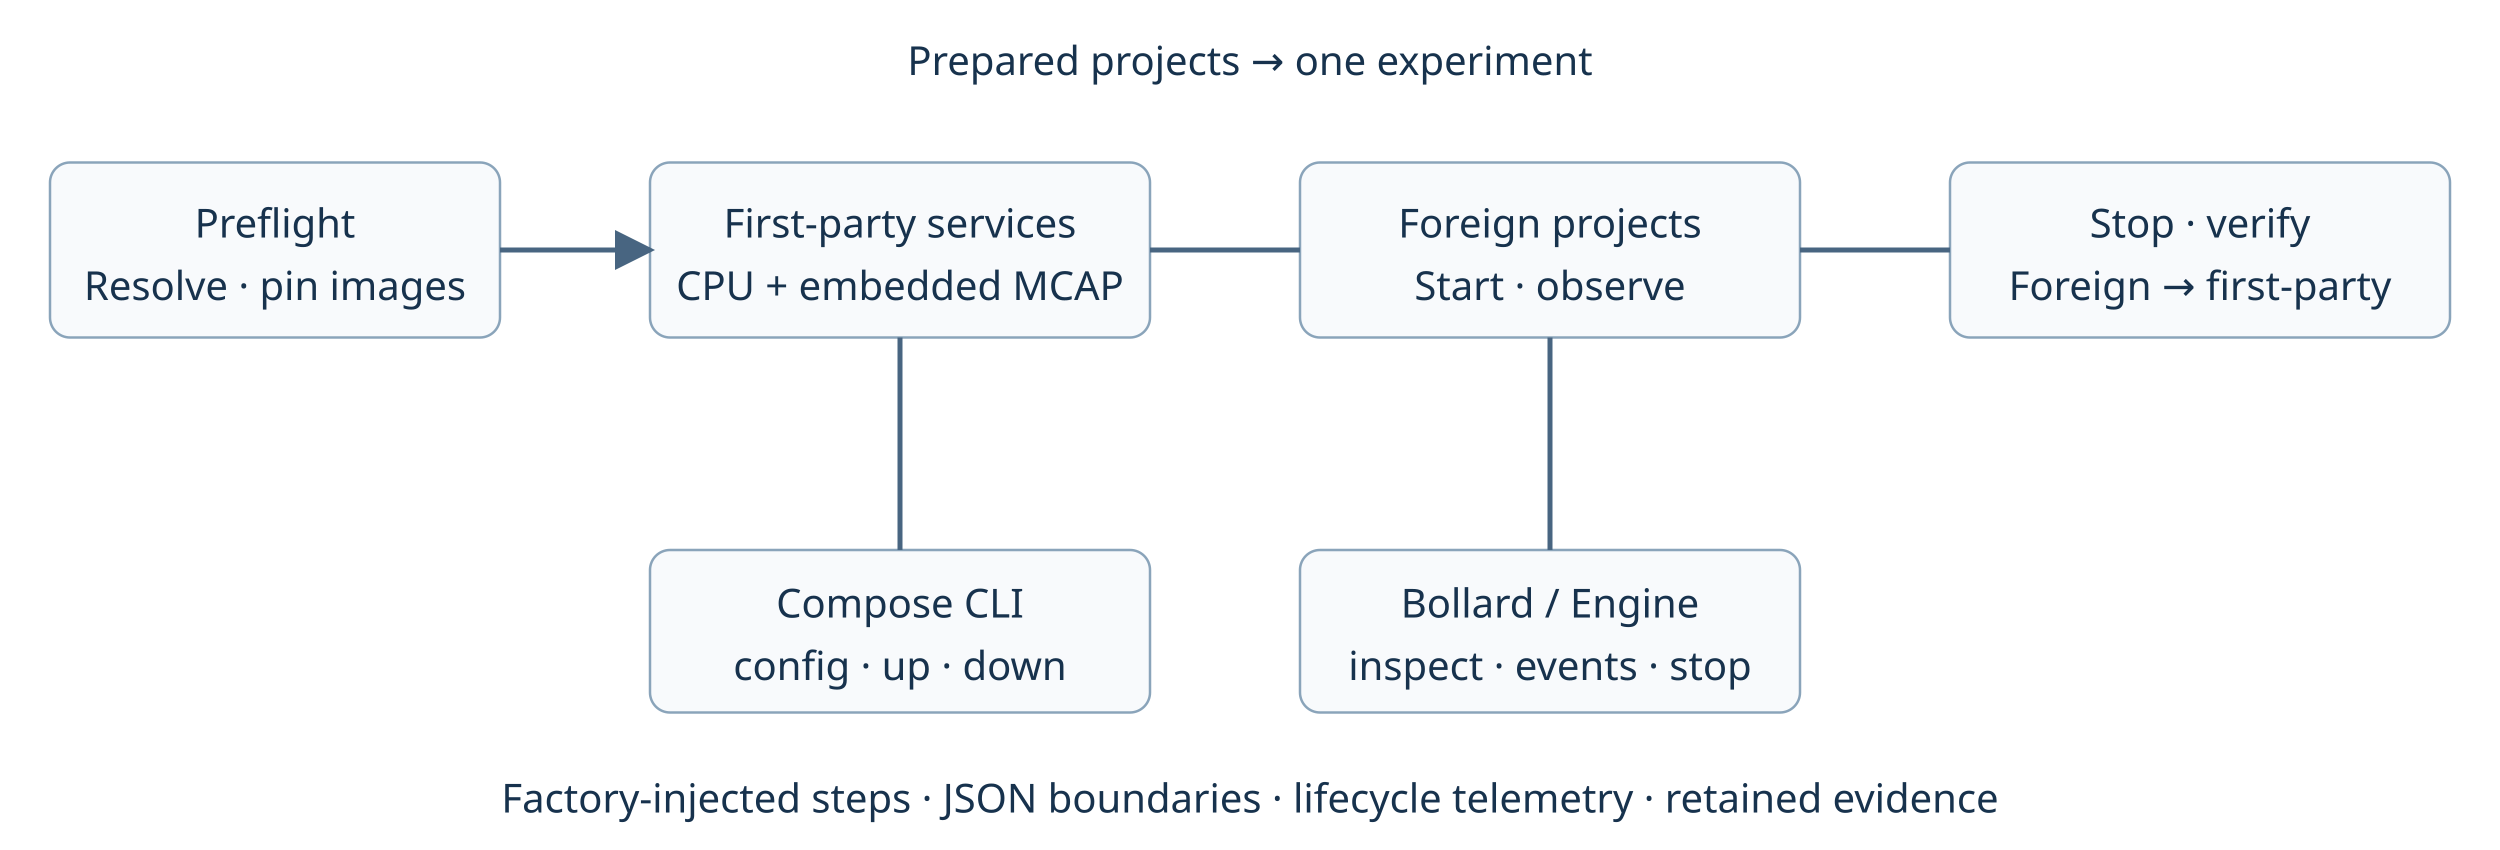
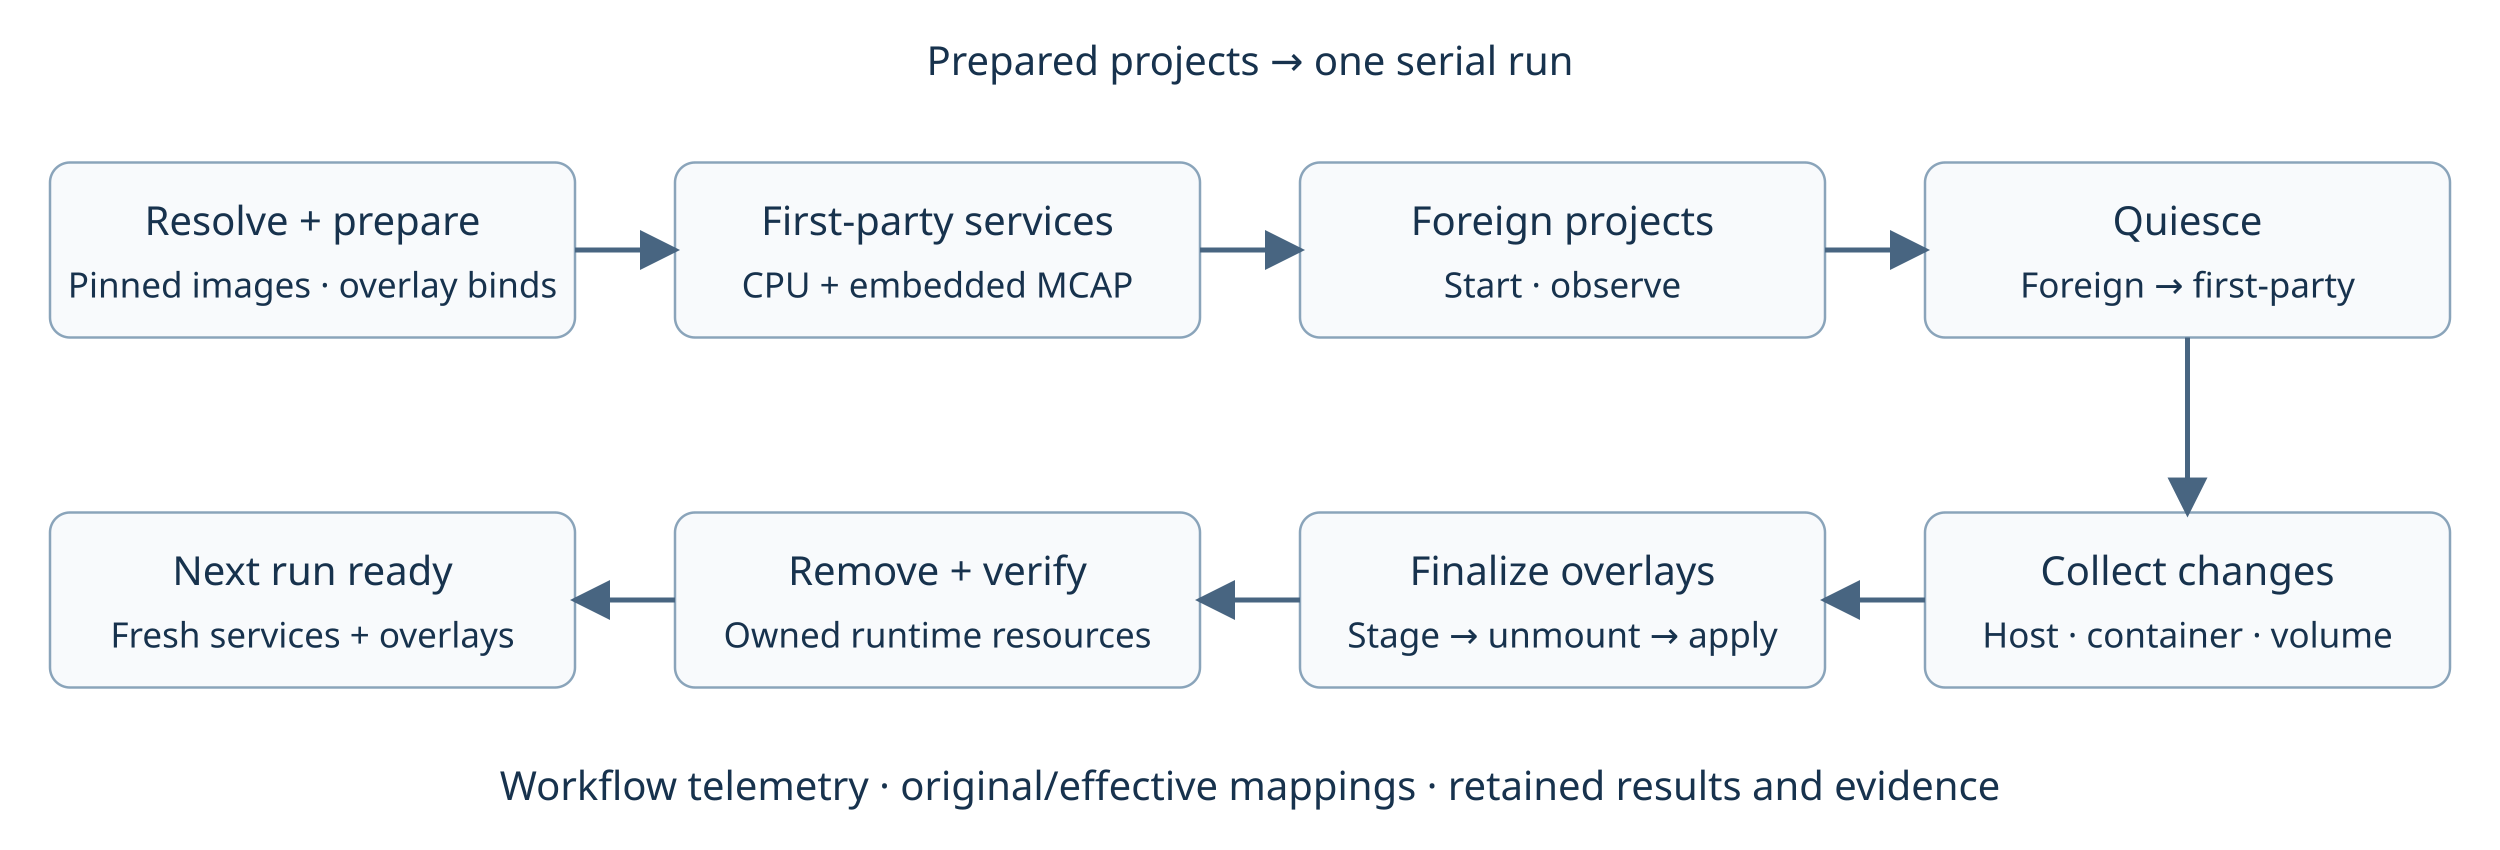
<svg xmlns="http://www.w3.org/2000/svg" width="1000" height="340" viewBox="0 0 1000 340">
-   <style>text{font:16px sans-serif;fill:#17324d;text-anchor:middle}rect{fill:#f8fafc;stroke:#8aa4ba}path{fill:none;stroke:#486581;stroke-width:2;marker-end:url(#a)}</style>
+   <style>text{font:16px sans-serif;fill:#17324d;text-anchor:middle}rect{fill:#f8fafc;stroke:#8aa4ba}.arrow{fill:none;stroke:#486581;stroke-width:2;marker-end:url(#a)}</style>
  <defs>
    <marker id="a" markerWidth="8" markerHeight="8" refX="7" refY="4" orient="auto">
-       <path d="M0 0L8 4L0 8" style="fill:#486581;stroke:none" />
+       <path d="M0 0L8 4L0 8" fill="#486581" />
    </marker>
  </defs>
  <rect width="1000" height="340" style="fill:white;stroke:none" />
-   <text x="500" y="30">Prepared projects → one experiment</text>
-   <rect x="20" y="65" width="180" height="70" rx="8" />
-   <text x="110" y="95">Preflight</text>
-   <text x="110" y="120">Resolve · pin images</text>
-   <rect x="260" y="65" width="200" height="70" rx="8" />
-   <text x="360" y="95">First-party services</text>
-   <text x="360" y="120">CPU + embedded MCAP</text>
-   <rect x="520" y="65" width="200" height="70" rx="8" />
-   <text x="620" y="95">Foreign projects</text>
-   <text x="620" y="120">Start · observe</text>
-   <rect x="780" y="65" width="200" height="70" rx="8" />
-   <text x="880" y="95">Stop · verify</text>
-   <text x="880" y="120">Foreign → first-party</text>
-   <path d="M200 100H260" />
-   <path d="M460 100H520" />
-   <path d="M720 100H780" />
-   <rect x="260" y="220" width="200" height="65" rx="8" />
-   <text x="360" y="247">Compose CLI</text>
-   <text x="360" y="272">config · up · down</text>
-   <rect x="520" y="220" width="200" height="65" rx="8" />
-   <text x="620" y="247">Bollard / Engine</text>
-   <text x="620" y="272">inspect · events · stop</text>
-   <path d="M620 135V220M360 135V220" />
-   <text x="500" y="325">Factory-injected steps · JSON boundaries · lifecycle telemetry · retained evidence</text>
+   <text x="500" y="30">Prepared projects → one serial run</text>
+   <rect x="20" y="65" width="210" height="70" rx="8" />
+   <text x="125" y="94">Resolve + prepare</text>
+   <text x="125" y="119" style="font-size:14px">Pinned images · overlay binds</text>
+   <rect x="270" y="65" width="210" height="70" rx="8" />
+   <text x="375" y="94">First-party services</text>
+   <text x="375" y="119" style="font-size:14px">CPU + embedded MCAP</text>
+   <rect x="520" y="65" width="210" height="70" rx="8" />
+   <text x="625" y="94">Foreign projects</text>
+   <text x="625" y="119" style="font-size:14px">Start · observe</text>
+   <rect x="770" y="65" width="210" height="70" rx="8" />
+   <text x="875" y="94">Quiesce</text>
+   <text x="875" y="119" style="font-size:14px">Foreign → first-party</text>
+   <rect x="770" y="205" width="210" height="70" rx="8" />
+   <text x="875" y="234">Collect changes</text>
+   <text x="875" y="259" style="font-size:14px">Host · container · volume</text>
+   <rect x="520" y="205" width="210" height="70" rx="8" />
+   <text x="625" y="234">Finalize overlays</text>
+   <text x="625" y="259" style="font-size:14px">Stage → unmount → apply</text>
+   <rect x="270" y="205" width="210" height="70" rx="8" />
+   <text x="375" y="234">Remove + verify</text>
+   <text x="375" y="259" style="font-size:14px">Owned runtime resources</text>
+   <rect x="20" y="205" width="210" height="70" rx="8" />
+   <text x="125" y="234">Next run ready</text>
+   <text x="125" y="259" style="font-size:14px">Fresh services + overlays</text>
+   <path class="arrow" d="M230 100H270" />
+   <path class="arrow" d="M480 100H520" />
+   <path class="arrow" d="M730 100H770" />
+   <path class="arrow" d="M875 135V205" />
+   <path class="arrow" d="M770 240H730" />
+   <path class="arrow" d="M520 240H480" />
+   <path class="arrow" d="M270 240H230" />
+   <text x="500" y="320">Workflow telemetry · original/effective mappings · retained results and evidence</text>
</svg>
